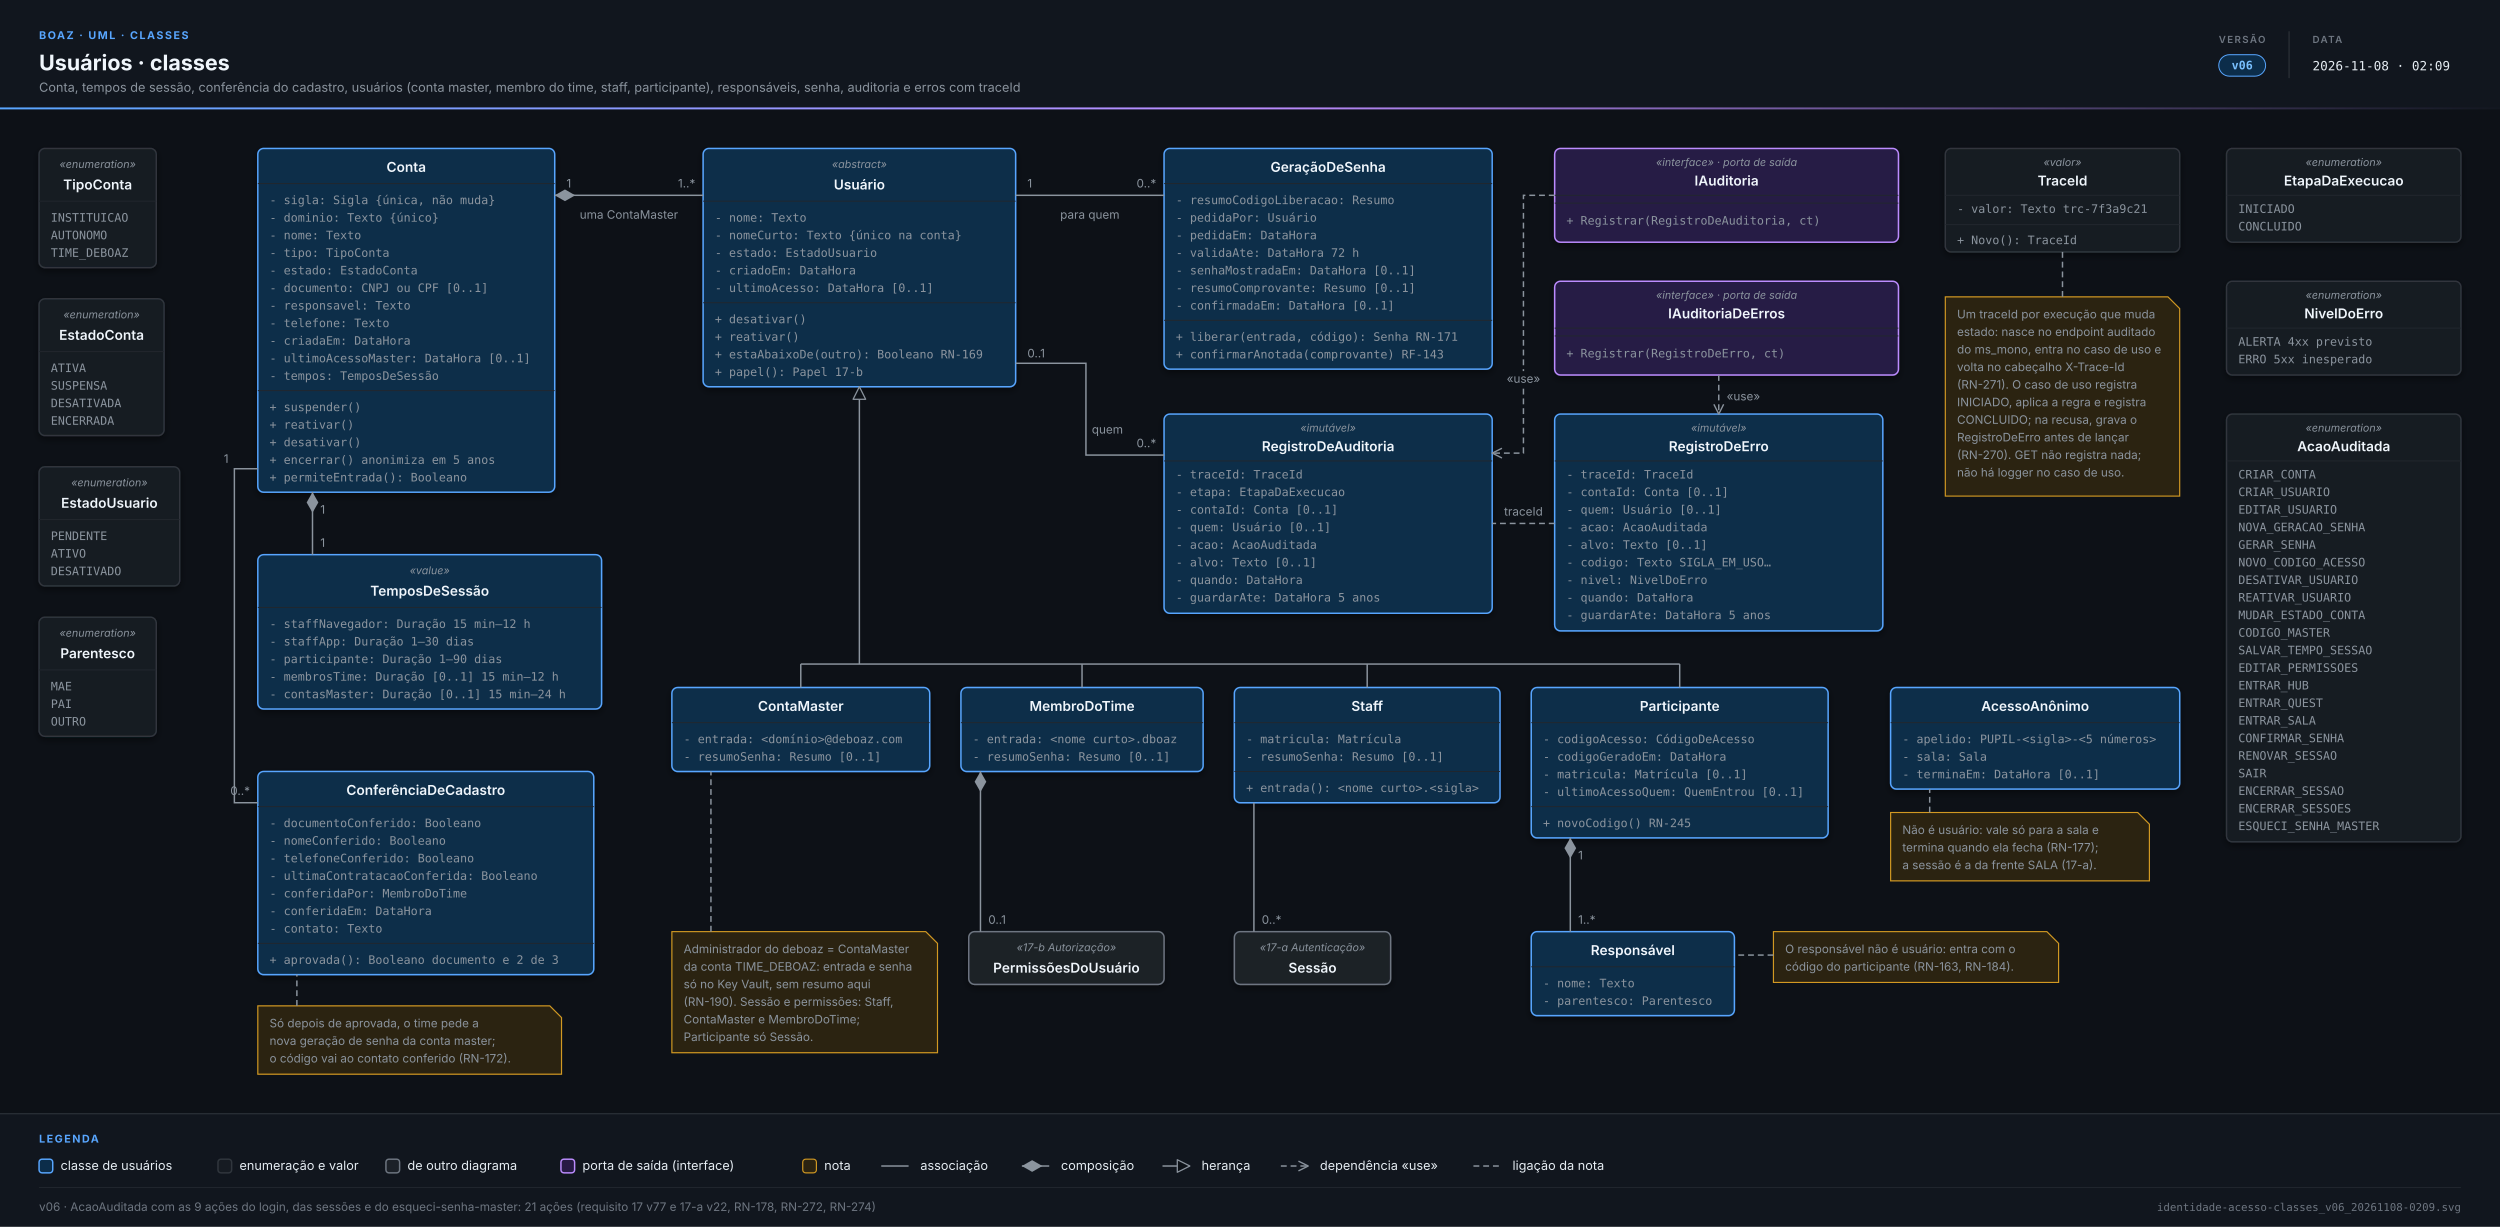
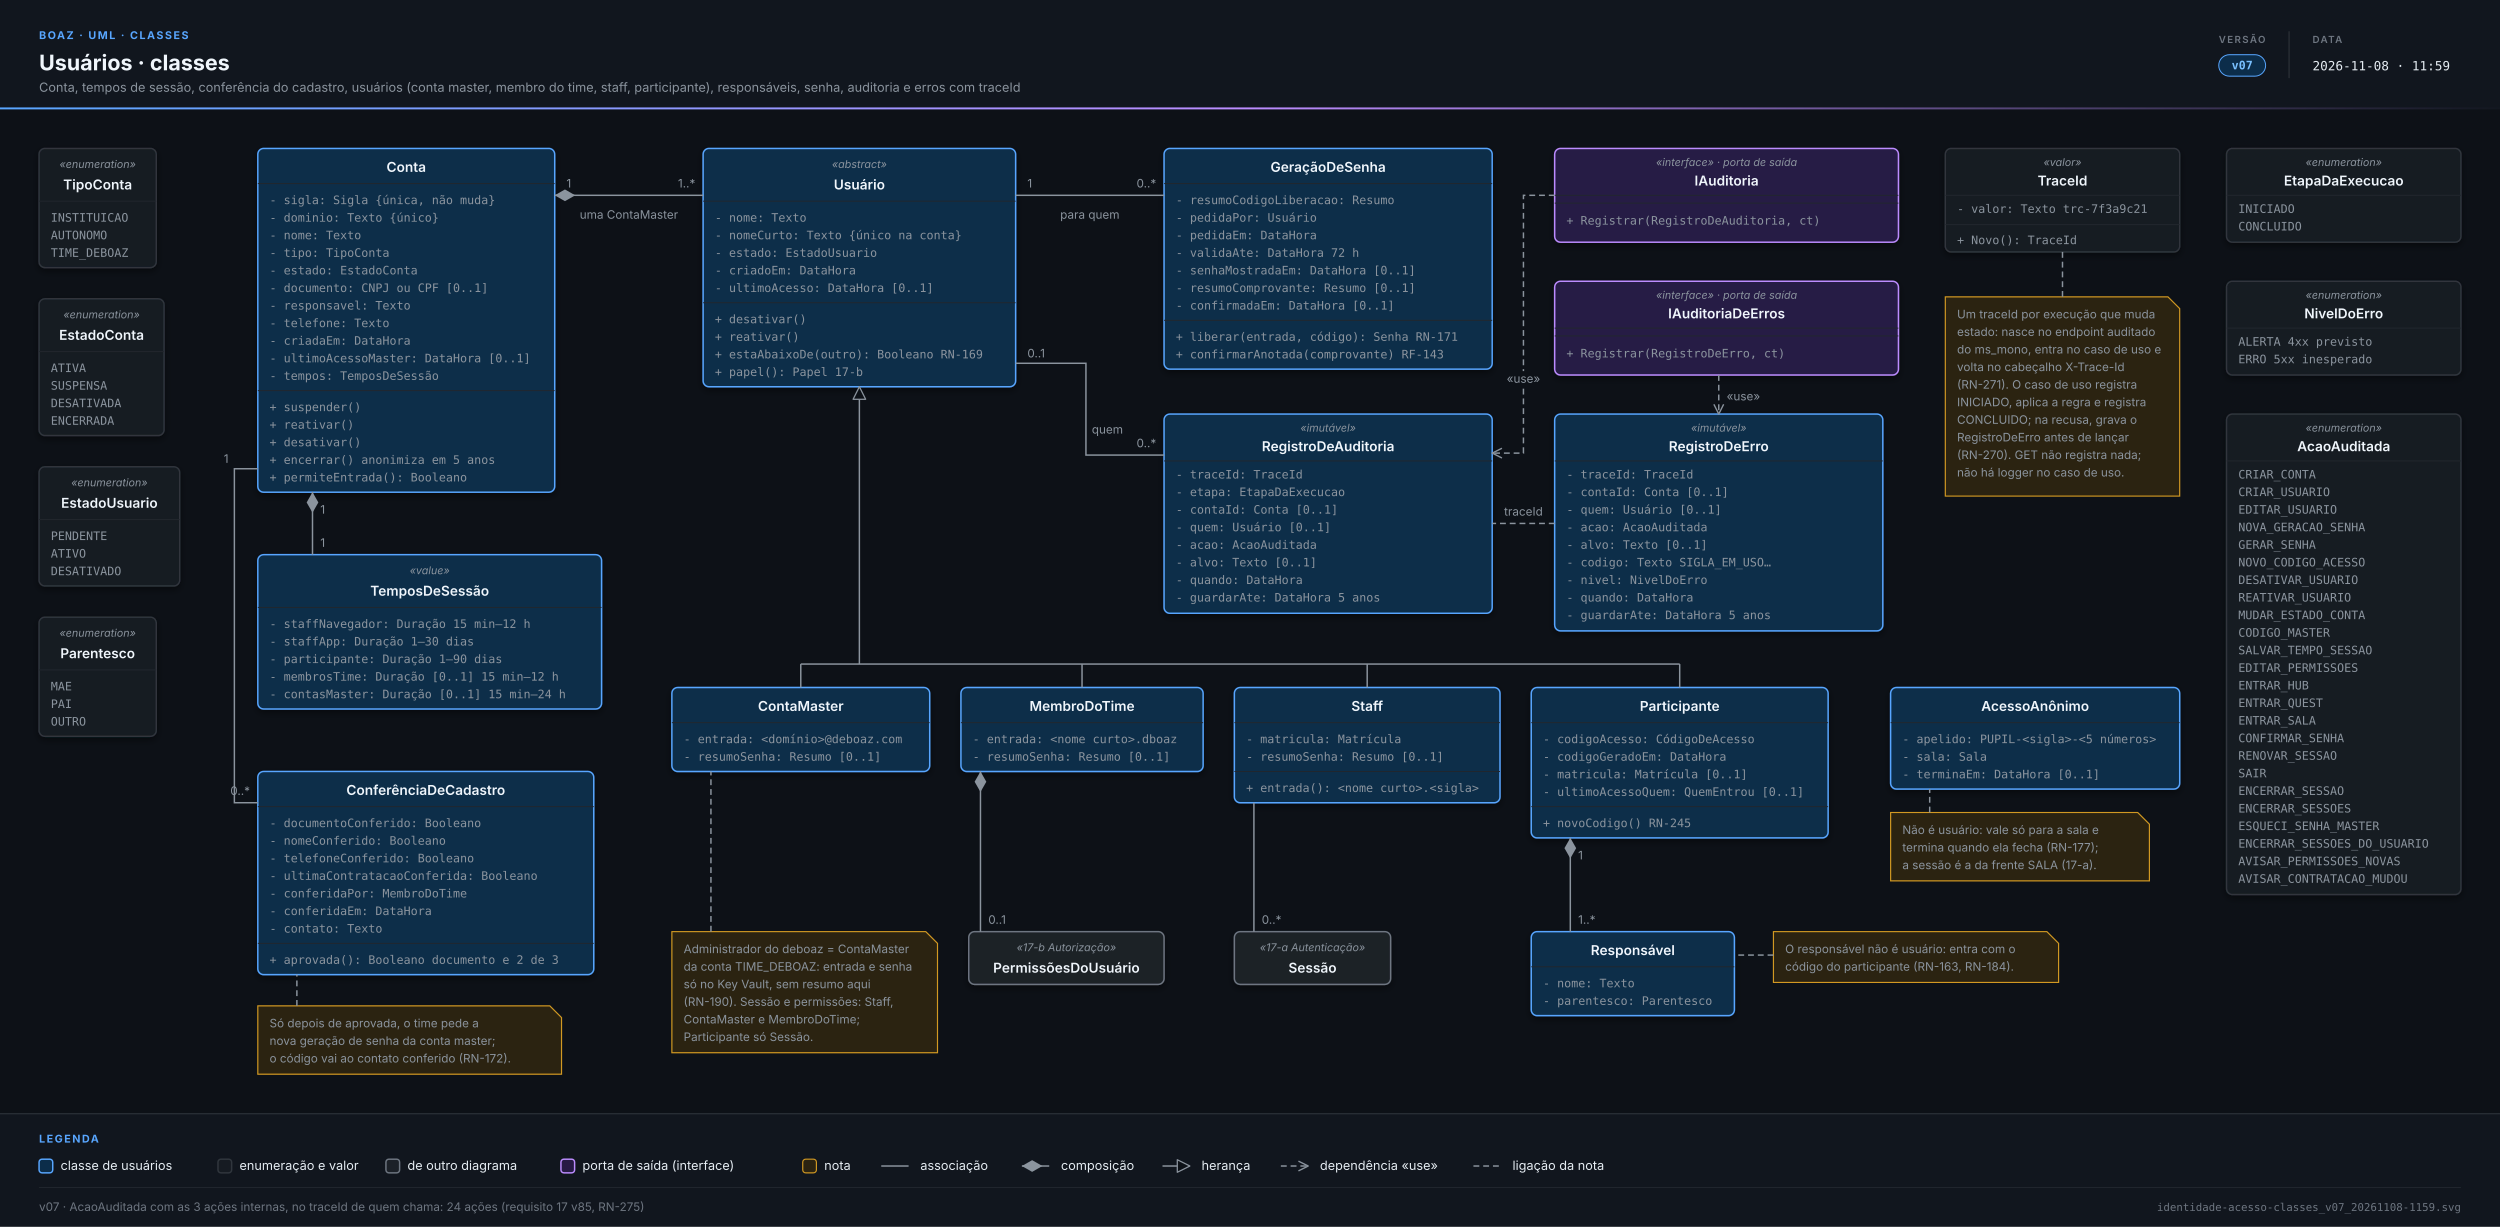
<svg xmlns="http://www.w3.org/2000/svg" viewBox="0 0 2560 1256" width="2560" height="1256">
  <style>
    /* ── base ─────────────────────────────────────────── */
    .bg            { fill: #0d1117; }
    :root          { background: #0d1117; } /* aberto sozinho no navegador, o fundo escuro cobre a janela toda */
    text           { font-family: Inter, "Segoe UI", Roboto, "Helvetica Neue", Helvetica, Arial, sans-serif; font-size: 13px; fill: #e6edf3; }
    .title         { font-size: 22px; font-weight: 700; fill: #f0f6fc; }
    .subtitle      { font-size: 13px; fill: #8b949e; }
    .section       { font-size: 12px; font-weight: 700; letter-spacing: 0.12em; fill: #58a6ff; }
    .label         { font-size: 13px; fill: #e6edf3; }
    .label-strong  { font-size: 14px; font-weight: 600; fill: #f0f6fc; }
    .label-underline { text-decoration: underline; }
    .muted         { font-size: 12px; fill: #8b949e; }
    .mono          { font-family: "JetBrains Mono", "SF Mono", Menlo, Consolas, monospace; font-size: 12px; fill: #8b949e; }
    .divider       { stroke: #21262d; stroke-width: 1; }
    .panel         { fill: #10151c; stroke: #21262d; stroke-width: 1; }

    /* ── nós: uma cor por papel, no máximo 4 por diagrama ── */
    .node          { fill: #161b22; stroke: #30363d; stroke-width: 1.5; }
    .node-face     { fill: #21262d; stroke: #30363d; stroke-width: 1.5; stroke-linejoin: round; }
    .node-blue     { fill: #0c2d4a; stroke: #58a6ff; stroke-width: 1.5; }
    .node-green    { fill: #0f2e1b; stroke: #3fb950; stroke-width: 1.5; }
    .node-purple   { fill: #271a45; stroke: #bc8cff; stroke-width: 1.5; }
    .node-orange   { fill: #3a2410; stroke: #f0883e; stroke-width: 1.5; }
    .node-red      { fill: #3b1219; stroke: #f85149; stroke-width: 1.5; }
    .node-external { fill: #1c2128; stroke: #6e7681; stroke-width: 1.5; }

    /* ── fronteiras (conta, região, rede, módulo) ─────── */
    .boundary       { fill: #161b22; fill-opacity: 0.35; stroke: #484f58; stroke-width: 1.2; stroke-dasharray: 6 4; }
    .boundary-label { font-size: 11px; font-weight: 600; letter-spacing: 0.08em; fill: #8b949e; }

    /* ── arestas e comunicação ─────────────────────────── */
    .edge          { fill: none; stroke: #8b949e; stroke-width: 1.5; }
    .edge-accent   { fill: none; stroke: #58a6ff; stroke-width: 1.8; }
    .edge-async    { stroke-dasharray: 6 4; }
    .edge-data     { stroke-dasharray: 1 5; stroke-linecap: round; stroke-width: 2.2; }
    .edge-label-bg { fill: #0d1117; }
    .arrow-head    { fill: #8b949e; }
    .arrow-accent  { fill: #58a6ff; }
    .lifeline      { stroke: #30363d; stroke-width: 1.2; stroke-dasharray: 4 4; }
    .chip          { fill: #21262d; stroke: #30363d; stroke-width: 1; }
    .chip-text     { font-family: "JetBrains Mono", "SF Mono", Menlo, Consolas, monospace; font-size: 11px; fill: #c9d1d9; }

    /* ── ícones neutros (#ic-*, #uml-*) ───────────────── */
    .ico           { fill: none; stroke: #c9d1d9; stroke-width: 1.5; stroke-linecap: round; stroke-linejoin: round; }
    .ico-fill      { fill: #c9d1d9; }
    .ico-solid     { fill: #161b22; stroke: #c9d1d9; stroke-width: 1.5; stroke-linejoin: round; }

    /* ── notação UML ───────────────────────────────────── */
    .ink           { fill: #e6edf3; }
    .ink-ring      { fill: none; stroke: #e6edf3; stroke-width: 1.5; }
    .node-note     { fill: #2b2311; stroke: #d29922; stroke-width: 1.2; }
    .uml-keyword   { font-size: 11px; font-style: italic; fill: #8b949e; }
    .activation    { fill: #21262d; stroke: #8b949e; stroke-width: 1.2; }
    .frame-tag     { fill: #21262d; stroke: #484f58; stroke-width: 1.2; }
    .frame-op      { font-size: 11px; font-weight: 700; fill: #c9d1d9; }
    .arrow-open    { fill: none; stroke: #8b949e; stroke-width: 1.4; stroke-linejoin: round; }
    .arrow-hollow  { fill: #0d1117; stroke: #8b949e; stroke-width: 1.2; stroke-linejoin: round; }

    /* ── marca d'água: topo e rodapé (seção 7) ────────── */
    .wm-band       { fill: #11161e; }
    .wm-accent     { fill: url(#marca-acento); }
    .wm-sep        { stroke: #30363d; stroke-width: 1; }
    .wm-frame      { fill: none; stroke: #30363d; stroke-width: 1; }
    .wm-eyebrow    { font-size: 11px; font-weight: 700; letter-spacing: 0.14em; fill: #58a6ff; }
    .wm-meta-label { font-size: 10px; font-weight: 600; letter-spacing: 0.14em; fill: #6e7681; }
    .wm-meta-value { font-family: "JetBrains Mono", "SF Mono", Menlo, Consolas, monospace; font-size: 13px; fill: #e6edf3; }
    .wm-badge      { fill: #0c2d4a; stroke: #58a6ff; stroke-width: 1; }
    .wm-badge-text { font-family: "JetBrains Mono", "SF Mono", Menlo, Consolas, monospace; font-size: 12px; font-weight: 700; fill: #79c0ff; }
    .wm-file       { font-family: "JetBrains Mono", "SF Mono", Menlo, Consolas, monospace; font-size: 11px; fill: #6e7681; }
    .footer        { font-size: 12px; fill: #6e7681; }
  </style>
  <defs>
    <marker id="seta" viewBox="0 0 10 10" refX="9" refY="5" markerWidth="7" markerHeight="7" orient="auto-start-reverse">
      <path d="M0,0 L10,5 L0,10 z" class="arrow-head" />
    </marker>
    <marker id="seta-destaque" viewBox="0 0 10 10" refX="9" refY="5" markerWidth="7" markerHeight="7" orient="auto-start-reverse">
      <path d="M0,0 L10,5 L0,10 z" class="arrow-accent" />
    </marker>
    <marker id="seta-aberta" viewBox="-1 -1 12 12" refX="10" refY="5" markerWidth="8" markerHeight="8" orient="auto-start-reverse">
      <path d="M0,0 L10,5 L0,10" class="arrow-open" />
    </marker>
    <marker id="heranca" viewBox="-1 -1 14 14" refX="12" refY="6" markerWidth="10" markerHeight="10" orient="auto-start-reverse">
      <path d="M0,0 L12,6 L0,12 z" class="arrow-hollow" />
    </marker>
    <marker id="extensao" viewBox="-1 -1 14 14" refX="12" refY="6" markerWidth="10" markerHeight="10" orient="auto-start-reverse">
      <path d="M0,0 L12,6 L0,12 z" class="arrow-head" />
    </marker>
    <marker id="composicao" viewBox="-1 -1 16 10" refX="14" refY="4" markerWidth="16" markerHeight="11" orient="auto-start-reverse">
      <path d="M0,4 L7,0 L14,4 L7,8 z" class="arrow-head" />
    </marker>
    <marker id="agregacao" viewBox="-1 -1 16 10" refX="14" refY="4" markerWidth="16" markerHeight="11" orient="auto-start-reverse">
      <path d="M0,4 L7,0 L14,4 L7,8 z" class="arrow-hollow" />
    </marker>
    <marker id="er-um" viewBox="0 0 16 12" refX="16" refY="6" markerWidth="16" markerHeight="12" markerUnits="userSpaceOnUse" orient="auto-start-reverse">
      <path d="M6,0 V12 M10,0 V12" class="arrow-open" />
    </marker>
    <marker id="er-muitos" viewBox="0 0 16 12" refX="16" refY="6" markerWidth="16" markerHeight="12" markerUnits="userSpaceOnUse" orient="auto-start-reverse">
      <path d="M4,0 V12 M6,6 L16,0 M6,6 L16,12" class="arrow-open" />
    </marker>
    <filter id="sombra" x="-10%" y="-10%" width="120%" height="140%">
      <feDropShadow dx="0" dy="3" stdDeviation="4" flood-color="#000000" flood-opacity="0.45" />
    </filter>
    <linearGradient id="marca-acento" x1="0" y1="0" x2="1" y2="0">
      <stop offset="0" stop-color="#58a6ff" />
      <stop offset="0.5" stop-color="#bc8cff" />
      <stop offset="1" stop-color="#bc8cff" stop-opacity="0" />
    </linearGradient>
  </defs>
  <rect class="bg" x="0" y="0" width="2560" height="1256" />
  <g id="marca-topo">
    <rect class="wm-band" x="0" y="0" width="2560" height="112" />
    <rect class="wm-accent" x="0" y="110" width="2560" height="2" />
    <text class="wm-eyebrow" x="40" y="40">BOAZ · UML · CLASSES</text>
    <text class="title" x="40" y="72">Usuários · classes</text>
    <text class="subtitle" x="40" y="94">Conta, tempos de sessão, conferência do cadastro, usuários (conta master, membro do time, staff, participante), responsáveis, senha, auditoria e erros com traceId</text>
    <text class="wm-meta-label" x="2272" y="44">VERSÃO</text>
    <rect class="wm-badge" x="2272" y="56" width="48" height="22" rx="11" />
-     <text class="wm-badge-text" x="2296" y="71" text-anchor="middle">v06</text>
+     <text class="wm-badge-text" x="2296" y="71" text-anchor="middle">v07</text>
    <line class="wm-sep" x1="2344" y1="32" x2="2344" y2="80" />
    <text class="wm-meta-label" x="2368" y="44">DATA</text>
-     <text class="wm-meta-value" x="2368" y="72">2026-11-08 · 02:09</text>
+     <text class="wm-meta-value" x="2368" y="72">2026-11-08 · 11:59</text>
  </g>
  <g id="desenho" transform="translate(0,152)">
    <g id="tipo-conta" filter="url(#sombra)">
      <rect class="node" x="40" y="0" width="120" height="122" rx="6" />
    </g>
    <text class="uml-keyword" x="100.0" y="20" text-anchor="middle">«enumeration»</text>
    <text class="label-strong" x="100.0" y="42" text-anchor="middle">TipoConta</text>
    <line class="divider" x1="40" y1="54" x2="160" y2="54" />
    <text class="mono" x="52" y="75">INSTITUICAO</text>
    <text class="mono" x="52" y="93">AUTONOMO</text>
    <text class="mono" x="52" y="111">TIME_DEBOAZ</text>
    <g id="estado-conta" filter="url(#sombra)">
      <rect class="node" x="40" y="154" width="128" height="140" rx="6" />
    </g>
    <text class="uml-keyword" x="104.0" y="174" text-anchor="middle">«enumeration»</text>
    <text class="label-strong" x="104.0" y="196" text-anchor="middle">EstadoConta</text>
    <line class="divider" x1="40" y1="208" x2="168" y2="208" />
    <text class="mono" x="52" y="229">ATIVA</text>
    <text class="mono" x="52" y="247">SUSPENSA</text>
    <text class="mono" x="52" y="265">DESATIVADA</text>
    <text class="mono" x="52" y="283">ENCERRADA</text>
    <g id="estado-usuario" filter="url(#sombra)">
      <rect class="node" x="40" y="326" width="144" height="122" rx="6" />
    </g>
    <text class="uml-keyword" x="112.0" y="346" text-anchor="middle">«enumeration»</text>
    <text class="label-strong" x="112.0" y="368" text-anchor="middle">EstadoUsuario</text>
    <line class="divider" x1="40" y1="380" x2="184" y2="380" />
    <text class="mono" x="52" y="401">PENDENTE</text>
    <text class="mono" x="52" y="419">ATIVO</text>
    <text class="mono" x="52" y="437">DESATIVADO</text>
    <g id="parentesco" filter="url(#sombra)">
      <rect class="node" x="40" y="480" width="120" height="122" rx="6" />
    </g>
    <text class="uml-keyword" x="100.0" y="500" text-anchor="middle">«enumeration»</text>
    <text class="label-strong" x="100.0" y="522" text-anchor="middle">Parentesco</text>
    <line class="divider" x1="40" y1="534" x2="160" y2="534" />
    <text class="mono" x="52" y="555">MAE</text>
    <text class="mono" x="52" y="573">PAI</text>
    <text class="mono" x="52" y="591">OUTRO</text>
    <g id="conta" filter="url(#sombra)">
      <rect class="node-blue" x="264" y="0" width="304" height="352" rx="6" />
    </g>
    <text class="label-strong" x="416.0" y="24" text-anchor="middle">Conta</text>
    <line class="divider" x1="264" y1="36" x2="568" y2="36" />
    <text class="mono" x="276" y="57">- sigla: Sigla {única, não muda}</text>
    <text class="mono" x="276" y="75">- dominio: Texto {único}</text>
    <text class="mono" x="276" y="93">- nome: Texto</text>
    <text class="mono" x="276" y="111">- tipo: TipoConta</text>
    <text class="mono" x="276" y="129">- estado: EstadoConta</text>
    <text class="mono" x="276" y="147">- documento: CNPJ ou CPF [0..1]</text>
    <text class="mono" x="276" y="165">- responsavel: Texto</text>
    <text class="mono" x="276" y="183">- telefone: Texto</text>
    <text class="mono" x="276" y="201">- criadaEm: DataHora</text>
    <text class="mono" x="276" y="219">- ultimoAcessoMaster: DataHora [0..1]</text>
    <text class="mono" x="276" y="237">- tempos: TemposDeSessão</text>
    <line class="divider" x1="264" y1="248" x2="568" y2="248" />
    <text class="mono" x="276" y="269">+ suspender()</text>
    <text class="mono" x="276" y="287">+ reativar()</text>
    <text class="mono" x="276" y="305">+ desativar()</text>
    <text class="mono" x="276" y="323">+ encerrar()  anonimiza em 5 anos</text>
    <text class="mono" x="276" y="341">+ permiteEntrada(): Booleano</text>
    <g id="tempos" filter="url(#sombra)">
      <rect class="node-blue" x="264" y="416" width="352" height="158" rx="6" />
    </g>
    <text class="uml-keyword" x="440.0" y="436" text-anchor="middle">«value»</text>
    <text class="label-strong" x="440.0" y="458" text-anchor="middle">TemposDeSessão</text>
    <line class="divider" x1="264" y1="470" x2="616" y2="470" />
    <text class="mono" x="276" y="491">- staffNavegador: Duração  15 min–12 h</text>
    <text class="mono" x="276" y="509">- staffApp: Duração  1–30 dias</text>
    <text class="mono" x="276" y="527">- participante: Duração  1–90 dias</text>
    <text class="mono" x="276" y="545">- membrosTime: Duração [0..1]  15 min–12 h</text>
    <text class="mono" x="276" y="563">- contasMaster: Duração [0..1]  15 min–24 h</text>
    <g id="conferencia" filter="url(#sombra)">
      <rect class="node-blue" x="264" y="638" width="344" height="208" rx="6" />
    </g>
    <text class="label-strong" x="436.0" y="662" text-anchor="middle">ConferênciaDeCadastro</text>
    <line class="divider" x1="264" y1="674" x2="608" y2="674" />
    <text class="mono" x="276" y="695">- documentoConferido: Booleano</text>
    <text class="mono" x="276" y="713">- nomeConferido: Booleano</text>
    <text class="mono" x="276" y="731">- telefoneConferido: Booleano</text>
    <text class="mono" x="276" y="749">- ultimaContratacaoConferida: Booleano</text>
    <text class="mono" x="276" y="767">- conferidaPor: MembroDoTime</text>
    <text class="mono" x="276" y="785">- conferidaEm: DataHora</text>
    <text class="mono" x="276" y="803">- contato: Texto</text>
    <line class="divider" x1="264" y1="814" x2="608" y2="814" />
    <text class="mono" x="276" y="835">+ aprovada(): Booleano  documento e 2 de 3</text>
    <g id="usuario" filter="url(#sombra)">
      <rect class="node-blue" x="720" y="0" width="320" height="244" rx="6" />
    </g>
    <text class="uml-keyword" x="880.0" y="20" text-anchor="middle">«abstract»</text>
    <text class="label-strong" x="880.0" y="42" text-anchor="middle">Usuário</text>
    <line class="divider" x1="720" y1="54" x2="1040" y2="54" />
    <text class="mono" x="732" y="75">- nome: Texto</text>
    <text class="mono" x="732" y="93">- nomeCurto: Texto {único na conta}</text>
    <text class="mono" x="732" y="111">- estado: EstadoUsuario</text>
    <text class="mono" x="732" y="129">- criadoEm: DataHora</text>
    <text class="mono" x="732" y="147">- ultimoAcesso: DataHora [0..1]</text>
    <line class="divider" x1="720" y1="158" x2="1040" y2="158" />
    <text class="mono" x="732" y="179">+ desativar()</text>
    <text class="mono" x="732" y="197">+ reativar()</text>
    <text class="mono" x="732" y="215">+ estaAbaixoDe(outro): Booleano  RN-169</text>
    <text class="mono" x="732" y="233">+ papel(): Papel  17-b</text>
    <g id="geracao" filter="url(#sombra)">
      <rect class="node-blue" x="1192" y="0" width="336" height="226" rx="6" />
    </g>
    <text class="label-strong" x="1360.0" y="24" text-anchor="middle">GeraçãoDeSenha</text>
    <line class="divider" x1="1192" y1="36" x2="1528" y2="36" />
    <text class="mono" x="1204" y="57">- resumoCodigoLiberacao: Resumo</text>
    <text class="mono" x="1204" y="75">- pedidaPor: Usuário</text>
    <text class="mono" x="1204" y="93">- pedidaEm: DataHora</text>
    <text class="mono" x="1204" y="111">- validaAte: DataHora  72 h</text>
    <text class="mono" x="1204" y="129">- senhaMostradaEm: DataHora [0..1]</text>
    <text class="mono" x="1204" y="147">- resumoComprovante: Resumo [0..1]</text>
    <text class="mono" x="1204" y="165">- confirmadaEm: DataHora [0..1]</text>
    <line class="divider" x1="1192" y1="176" x2="1528" y2="176" />
    <text class="mono" x="1204" y="197">+ liberar(entrada, código): Senha  RN-171</text>
    <text class="mono" x="1204" y="215">+ confirmarAnotada(comprovante)  RF-143</text>
    <g id="auditoria" filter="url(#sombra)">
      <rect class="node-blue" x="1192" y="272" width="336" height="204" rx="6" />
    </g>
    <text class="uml-keyword" x="1360.0" y="290" text-anchor="middle">«imutável»</text>
    <text class="label-strong" x="1360.0" y="310" text-anchor="middle">RegistroDeAuditoria</text>
    <line class="divider" x1="1192" y1="320" x2="1528" y2="320" />
    <text class="mono" x="1204" y="338">- traceId: TraceId</text>
    <text class="mono" x="1204" y="356">- etapa: EtapaDaExecucao</text>
    <text class="mono" x="1204" y="374">- contaId: Conta [0..1]</text>
    <text class="mono" x="1204" y="392">- quem: Usuário [0..1]</text>
    <text class="mono" x="1204" y="410">- acao: AcaoAuditada</text>
    <text class="mono" x="1204" y="428">- alvo: Texto [0..1]</text>
    <text class="mono" x="1204" y="446">- quando: DataHora</text>
    <text class="mono" x="1204" y="464">- guardarAte: DataHora  5 anos</text>
    <g id="registro-erro" filter="url(#sombra)">
      <rect class="node-blue" x="1592" y="272" width="336" height="222" rx="6" />
    </g>
    <text class="uml-keyword" x="1760.0" y="290" text-anchor="middle">«imutável»</text>
    <text class="label-strong" x="1760.0" y="310" text-anchor="middle">RegistroDeErro</text>
    <line class="divider" x1="1592" y1="320" x2="1928" y2="320" />
    <text class="mono" x="1604" y="338">- traceId: TraceId</text>
    <text class="mono" x="1604" y="356">- contaId: Conta [0..1]</text>
    <text class="mono" x="1604" y="374">- quem: Usuário [0..1]</text>
    <text class="mono" x="1604" y="392">- acao: AcaoAuditada</text>
    <text class="mono" x="1604" y="410">- alvo: Texto [0..1]</text>
    <text class="mono" x="1604" y="428">- codigo: Texto  SIGLA_EM_USO…</text>
    <text class="mono" x="1604" y="446">- nivel: NivelDoErro</text>
    <text class="mono" x="1604" y="464">- quando: DataHora</text>
    <text class="mono" x="1604" y="482">- guardarAte: DataHora  5 anos</text>
    <g id="porta-auditoria" filter="url(#sombra)">
      <rect class="node-purple" x="1592" y="0" width="352" height="96" rx="6" />
    </g>
    <text class="uml-keyword" x="1768.0" y="18" text-anchor="middle">«interface» · porta de saída</text>
    <text class="label-strong" x="1768.0" y="38" text-anchor="middle">IAuditoria</text>
    <line class="divider" x1="1592" y1="48" x2="1944" y2="48" />
    <line class="divider" x1="1592" y1="56" x2="1944" y2="56" />
    <text class="mono" x="1604" y="78">+ Registrar(RegistroDeAuditoria, ct)</text>
    <g id="porta-auditoria-erros" filter="url(#sombra)">
      <rect class="node-purple" x="1592" y="136" width="352" height="96" rx="6" />
    </g>
    <text class="uml-keyword" x="1768.0" y="154" text-anchor="middle">«interface» · porta de saída</text>
    <text class="label-strong" x="1768.0" y="174" text-anchor="middle">IAuditoriaDeErros</text>
    <line class="divider" x1="1592" y1="184" x2="1944" y2="184" />
    <line class="divider" x1="1592" y1="192" x2="1944" y2="192" />
    <text class="mono" x="1604" y="214">+ Registrar(RegistroDeErro, ct)</text>
    <g id="trace-id" filter="url(#sombra)">
      <rect class="node" x="1992" y="0" width="240" height="106" rx="6" />
    </g>
    <text class="uml-keyword" x="2112.0" y="18" text-anchor="middle">«valor»</text>
    <text class="label-strong" x="2112.0" y="38" text-anchor="middle">TraceId</text>
    <line class="divider" x1="1992" y1="48" x2="2232" y2="48" />
    <text class="mono" x="2004" y="66">- valor: Texto  trc-7f3a9c21</text>
    <line class="divider" x1="1992" y1="78" x2="2232" y2="78" />
    <text class="mono" x="2004" y="98">+ Novo(): TraceId</text>
    <g id="etapa-execucao" filter="url(#sombra)">
      <rect class="node" x="2280" y="0" width="240" height="96" rx="6" />
    </g>
    <text class="uml-keyword" x="2400.0" y="18" text-anchor="middle">«enumeration»</text>
    <text class="label-strong" x="2400.0" y="38" text-anchor="middle">EtapaDaExecucao</text>
    <line class="divider" x1="2280" y1="48" x2="2520" y2="48" />
    <text class="mono" x="2292" y="66">INICIADO</text>
    <text class="mono" x="2292" y="84">CONCLUIDO</text>
    <g id="nivel-erro" filter="url(#sombra)">
      <rect class="node" x="2280" y="136" width="240" height="96" rx="6" />
    </g>
    <text class="uml-keyword" x="2400.0" y="154" text-anchor="middle">«enumeration»</text>
    <text class="label-strong" x="2400.0" y="174" text-anchor="middle">NivelDoErro</text>
    <line class="divider" x1="2280" y1="184" x2="2520" y2="184" />
    <text class="mono" x="2292" y="202">ALERTA  4xx previsto</text>
    <text class="mono" x="2292" y="220">ERRO  5xx inesperado</text>
    <g id="acao-auditada" filter="url(#sombra)">
-       <rect class="node" x="2280" y="272" width="240" height="438" rx="6" />
+       <rect class="node" x="2280" y="272" width="240" height="492" rx="6" />
    </g>
    <text class="uml-keyword" x="2400.0" y="290" text-anchor="middle">«enumeration»</text>
    <text class="label-strong" x="2400.0" y="310" text-anchor="middle">AcaoAuditada</text>
    <line class="divider" x1="2280" y1="320" x2="2520" y2="320" />
    <text class="mono" x="2292" y="338">CRIAR_CONTA</text>
    <text class="mono" x="2292" y="356">CRIAR_USUARIO</text>
    <text class="mono" x="2292" y="374">EDITAR_USUARIO</text>
    <text class="mono" x="2292" y="392">NOVA_GERACAO_SENHA</text>
    <text class="mono" x="2292" y="410">GERAR_SENHA</text>
    <text class="mono" x="2292" y="428">NOVO_CODIGO_ACESSO</text>
    <text class="mono" x="2292" y="446">DESATIVAR_USUARIO</text>
    <text class="mono" x="2292" y="464">REATIVAR_USUARIO</text>
    <text class="mono" x="2292" y="482">MUDAR_ESTADO_CONTA</text>
    <text class="mono" x="2292" y="500">CODIGO_MASTER</text>
    <text class="mono" x="2292" y="518">SALVAR_TEMPO_SESSAO</text>
    <text class="mono" x="2292" y="536">EDITAR_PERMISSOES</text>
    <text class="mono" x="2292" y="554">ENTRAR_HUB</text>
    <text class="mono" x="2292" y="572">ENTRAR_QUEST</text>
    <text class="mono" x="2292" y="590">ENTRAR_SALA</text>
    <text class="mono" x="2292" y="608">CONFIRMAR_SENHA</text>
    <text class="mono" x="2292" y="626">RENOVAR_SESSAO</text>
    <text class="mono" x="2292" y="644">SAIR</text>
    <text class="mono" x="2292" y="662">ENCERRAR_SESSAO</text>
    <text class="mono" x="2292" y="680">ENCERRAR_SESSOES</text>
    <text class="mono" x="2292" y="698">ESQUECI_SENHA_MASTER</text>
+     <text class="mono" x="2292" y="716">ENCERRAR_SESSOES_DO_USUARIO</text>
+     <text class="mono" x="2292" y="734">AVISAR_PERMISSOES_NOVAS</text>
+     <text class="mono" x="2292" y="752">AVISAR_CONTRATACAO_MUDOU</text>
    <path class="edge edge-async" d="M1592,48 L1560,48 L1560,312 L1528,312" marker-end="url(#seta-aberta)" />
    <rect class="edge-label-bg" x="1534" y="228" width="52" height="16" />
    <text class="muted" x="1560" y="240" text-anchor="middle">«use»</text>
    <path class="edge edge-async" d="M1760,232 L1760,272" marker-end="url(#seta-aberta)" />
    <text class="muted" x="1768" y="258" text-anchor="start">«use»</text>
    <path class="edge edge-async" d="M1592,384 L1528,384" />
    <rect class="edge-label-bg" x="1534" y="364" width="52" height="16" />
    <text class="muted" x="1560" y="376" text-anchor="middle">traceId</text>
    <path class="node-note" d="M1992,152 H2220 L2232,164 V356 H1992 Z" />
    <text class="muted" x="2004" y="174" text-anchor="start">Um traceId por execução que muda</text>
    <text class="muted" x="2004" y="192" text-anchor="start">estado: nasce no endpoint auditado</text>
    <text class="muted" x="2004" y="210" text-anchor="start">do ms_mono, entra no caso de uso e</text>
    <text class="muted" x="2004" y="228" text-anchor="start">volta no cabeçalho X-Trace-Id</text>
    <text class="muted" x="2004" y="246" text-anchor="start">(RN-271). O caso de uso registra</text>
    <text class="muted" x="2004" y="264" text-anchor="start">INICIADO, aplica a regra e registra</text>
    <text class="muted" x="2004" y="282" text-anchor="start">CONCLUIDO; na recusa, grava o</text>
    <text class="muted" x="2004" y="300" text-anchor="start">RegistroDeErro antes de lançar</text>
    <text class="muted" x="2004" y="318" text-anchor="start">(RN-270). GET não registra nada;</text>
    <text class="muted" x="2004" y="336" text-anchor="start">não há logger no caso de uso.</text>
    <path class="edge edge-async" d="M2112,152 L2112,106" />
    <g id="master" filter="url(#sombra)">
      <rect class="node-blue" x="688" y="552" width="264" height="86" rx="6" />
    </g>
    <text class="label-strong" x="820.0" y="576" text-anchor="middle">ContaMaster</text>
    <line class="divider" x1="688" y1="588" x2="952" y2="588" />
    <text class="mono" x="700" y="609">- entrada: &lt;domínio&gt;@deboaz.com</text>
    <text class="mono" x="700" y="627">- resumoSenha: Resumo [0..1]</text>
    <g id="membro" filter="url(#sombra)">
      <rect class="node-blue" x="984" y="552" width="248" height="86" rx="6" />
    </g>
    <text class="label-strong" x="1108.0" y="576" text-anchor="middle">MembroDoTime</text>
    <line class="divider" x1="984" y1="588" x2="1232" y2="588" />
    <text class="mono" x="996" y="609">- entrada: &lt;nome curto&gt;.dboaz</text>
    <text class="mono" x="996" y="627">- resumoSenha: Resumo [0..1]</text>
    <g id="staff" filter="url(#sombra)">
      <rect class="node-blue" x="1264" y="552" width="272" height="118" rx="6" />
    </g>
    <text class="label-strong" x="1400.0" y="576" text-anchor="middle">Staff</text>
    <line class="divider" x1="1264" y1="588" x2="1536" y2="588" />
    <text class="mono" x="1276" y="609">- matricula: Matrícula</text>
    <text class="mono" x="1276" y="627">- resumoSenha: Resumo [0..1]</text>
    <line class="divider" x1="1264" y1="638" x2="1536" y2="638" />
    <text class="mono" x="1276" y="659">+ entrada(): &lt;nome curto&gt;.&lt;sigla&gt;</text>
    <g id="participante" filter="url(#sombra)">
      <rect class="node-blue" x="1568" y="552" width="304" height="154" rx="6" />
    </g>
    <text class="label-strong" x="1720.0" y="576" text-anchor="middle">Participante</text>
    <line class="divider" x1="1568" y1="588" x2="1872" y2="588" />
    <text class="mono" x="1580" y="609">- codigoAcesso: CódigoDeAcesso</text>
    <text class="mono" x="1580" y="627">- codigoGeradoEm: DataHora</text>
    <text class="mono" x="1580" y="645">- matricula: Matrícula [0..1]</text>
    <text class="mono" x="1580" y="663">- ultimoAcessoQuem: QuemEntrou [0..1]</text>
    <line class="divider" x1="1568" y1="674" x2="1872" y2="674" />
    <text class="mono" x="1580" y="695">+ novoCodigo()  RN-245</text>
    <path class="edge" d="M820,552 L820,528" />
    <path class="edge" d="M1108,552 L1108,528" />
    <path class="edge" d="M1400,552 L1400,528" />
    <path class="edge" d="M1720,552 L1720,528" />
    <path class="edge" d="M820,528 L1720,528" />
    <path class="edge" d="M880,528 L880,244" marker-end="url(#heranca)" />
    <g id="responsavel" filter="url(#sombra)">
      <rect class="node-blue" x="1568" y="802" width="208" height="86" rx="6" />
    </g>
    <text class="label-strong" x="1672.0" y="826" text-anchor="middle">Responsável</text>
    <line class="divider" x1="1568" y1="838" x2="1776" y2="838" />
    <text class="mono" x="1580" y="859">- nome: Texto</text>
    <text class="mono" x="1580" y="877">- parentesco: Parentesco</text>
    <g id="anonimo" filter="url(#sombra)">
      <rect class="node-blue" x="1936" y="552" width="296" height="104" rx="6" />
    </g>
    <text class="label-strong" x="2084.0" y="576" text-anchor="middle">AcessoAnônimo</text>
    <line class="divider" x1="1936" y1="588" x2="2232" y2="588" />
    <text class="mono" x="1948" y="609">- apelido: PUPIL-&lt;sigla&gt;-&lt;5 números&gt;</text>
    <text class="mono" x="1948" y="627">- sala: Sala</text>
    <text class="mono" x="1948" y="645">- terminaEm: DataHora [0..1]</text>
    <g id="sessao" filter="url(#sombra)">
      <rect class="node-external" x="1264" y="802" width="160" height="54" rx="6" />
    </g>
    <text class="uml-keyword" x="1344.0" y="822" text-anchor="middle">«17-a Autenticação»</text>
    <text class="label-strong" x="1344.0" y="844" text-anchor="middle">Sessão</text>
    <g id="permissoes" filter="url(#sombra)">
      <rect class="node-external" x="992" y="802" width="200" height="54" rx="6" />
    </g>
    <text class="uml-keyword" x="1092.0" y="822" text-anchor="middle">«17-b Autorização»</text>
    <text class="label-strong" x="1092.0" y="844" text-anchor="middle">PermissõesDoUsuário</text>
    <path class="edge" d="M568,48 L720,48" marker-start="url(#composicao)" />
    <text class="muted" x="580" y="40" text-anchor="start">1</text>
    <text class="muted" x="712" y="40" text-anchor="end">1..*</text>
    <text class="muted" x="644" y="72" text-anchor="middle">uma ContaMaster</text>
    <path class="edge" d="M320,352 L320,416" marker-start="url(#composicao)" />
    <text class="muted" x="328" y="374" text-anchor="start">1</text>
    <text class="muted" x="328" y="408" text-anchor="start">1</text>
    <path class="edge" d="M264,328 L240,328 L240,670 L264,670" />
    <text class="muted" x="234" y="322" text-anchor="end">1</text>
    <text class="muted" x="256" y="662" text-anchor="end">0..*</text>
    <path class="edge" d="M1040,48 L1192,48" />
    <text class="muted" x="1052" y="40" text-anchor="start">1</text>
    <text class="muted" x="1184" y="40" text-anchor="end">0..*</text>
    <text class="muted" x="1116" y="72" text-anchor="middle">para quem</text>
    <path class="edge" d="M1040,220 L1112,220 L1112,314 L1192,314" />
    <text class="muted" x="1052" y="214" text-anchor="start">0..1</text>
    <text class="muted" x="1184" y="306" text-anchor="end">0..*</text>
    <text class="muted" x="1118" y="292" text-anchor="start">quem</text>
    <path class="edge" d="M1608,706 L1608,802" marker-start="url(#composicao)" />
    <text class="muted" x="1616" y="728" text-anchor="start">1</text>
    <text class="muted" x="1616" y="794" text-anchor="start">1..*</text>
    <path class="edge" d="M1284,670 L1284,802" />
    <text class="muted" x="1292" y="794" text-anchor="start">0..*</text>
    <path class="edge" d="M1004,638 L1004,802" marker-start="url(#composicao)" />
    <text class="muted" x="1012" y="794" text-anchor="start">0..1</text>
    <path class="node-note" d="M1816,802 H2096 L2108,814 V854 H1816 Z" />
    <text class="muted" x="1828" y="824" text-anchor="start">O responsável não é usuário: entra com o</text>
    <text class="muted" x="1828" y="842" text-anchor="start">código do participante (RN-163, RN-184).</text>
    <path class="edge edge-async" d="M1816,826 L1776,826" />
    <path class="node-note" d="M1936,680 H2189 L2201,692 V750 H1936 Z" />
    <text class="muted" x="1948" y="702" text-anchor="start">Não é usuário: vale só para a sala e</text>
    <text class="muted" x="1948" y="720" text-anchor="start">termina quando ela fecha (RN-177);</text>
    <text class="muted" x="1948" y="738" text-anchor="start">a sessão é a da frente SALA (17-a).</text>
    <path class="edge edge-async" d="M1976,680 L1976,656" />
    <path class="node-note" d="M688,802 H948 L960,814 V926 H688 Z" />
    <text class="muted" x="700" y="824" text-anchor="start">Administrador do deboaz = ContaMaster</text>
    <text class="muted" x="700" y="842" text-anchor="start">da conta TIME_DEBOAZ: entrada e senha</text>
    <text class="muted" x="700" y="860" text-anchor="start">só no Key Vault, sem resumo aqui</text>
    <text class="muted" x="700" y="878" text-anchor="start">(RN-190). Sessão e permissões: Staff,</text>
    <text class="muted" x="700" y="896" text-anchor="start">ContaMaster e MembroDoTime;</text>
    <text class="muted" x="700" y="914" text-anchor="start">Participante só Sessão.</text>
    <path class="edge edge-async" d="M728,802 L728,638" />
    <path class="node-note" d="M264,878 H563 L575,890 V948 H264 Z" />
    <text class="muted" x="276" y="900" text-anchor="start">Só depois de aprovada, o time pede a</text>
    <text class="muted" x="276" y="918" text-anchor="start">nova geração de senha da conta master;</text>
    <text class="muted" x="276" y="936" text-anchor="start">o código vai ao contato conferido (RN-172).</text>
    <path class="edge edge-async" d="M304,878 L304,846" />
  </g>
  <g id="marca-rodape" transform="translate(0,1140)">
    <rect class="wm-band" x="0" y="0" width="2560" height="116" />
    <line class="wm-sep" x1="0" y1="0.5" x2="2560" y2="0.5" />
    <text class="wm-eyebrow" x="40" y="30">LEGENDA</text>
    <rect class="node-blue" x="40" y="47" width="14" height="14" rx="3" />
    <text class="label" x="62" y="58">classe de usuários</text>
    <rect class="node" x="223.2" y="47" width="14" height="14" rx="3" />
    <text class="label" x="245.2" y="58">enumeração e valor</text>
    <rect class="node-external" x="395.2" y="47" width="14" height="14" rx="3" />
    <text class="label" x="417.2" y="58">de outro diagrama</text>
    <rect class="node-purple" x="574.4" y="47" width="14" height="14" rx="3" />
    <text class="label" x="596.4" y="58">porta de saída (interface)</text>
    <rect class="node-note" x="822.0" y="47" width="14" height="14" rx="3" />
    <text class="label" x="844.0" y="58">nota</text>
    <line class="edge" x1="902.4" y1="54" x2="930.4" y2="54" />
    <text class="label" x="942.4" y="58">associação</text>
    <line class="edge" x1="1046.4" y1="54" x2="1074.4" y2="54" marker-start="url(#composicao)" />
    <text class="label" x="1086.4" y="58">composição</text>
    <line class="edge" x1="1190.4" y1="54" x2="1218.4" y2="54" marker-end="url(#heranca)" />
    <text class="label" x="1230.4" y="58">herança</text>
    <line class="edge edge-async" x1="1311.6" y1="54" x2="1339.6" y2="54" marker-end="url(#seta-aberta)" />
    <text class="label" x="1351.6" y="58">dependência «use»</text>
    <line class="edge edge-async" x1="1508.8" y1="54" x2="1536.8" y2="54" />
    <text class="label" x="1548.8" y="58">ligação da nota</text>
    <line class="divider" x1="40" y1="76" x2="2520" y2="76" />
-     <text class="footer" x="40" y="100">v06 · AcaoAuditada com as 9 ações do login, das sessões e do esqueci-senha-master: 21 ações (requisito 17 v77 e 17-a v22, RN-178, RN-272, RN-274)</text>
-     <text class="wm-file" x="2520" y="100" text-anchor="end">identidade-acesso-classes_v06_20261108-0209.svg</text>
+     <text class="footer" x="40" y="100">v07 · AcaoAuditada com as 3 ações internas, no traceId de quem chama: 24 ações (requisito 17 v85, RN-275)</text>
+     <text class="wm-file" x="2520" y="100" text-anchor="end">identidade-acesso-classes_v07_20261108-1159.svg</text>
  </g>
</svg>
